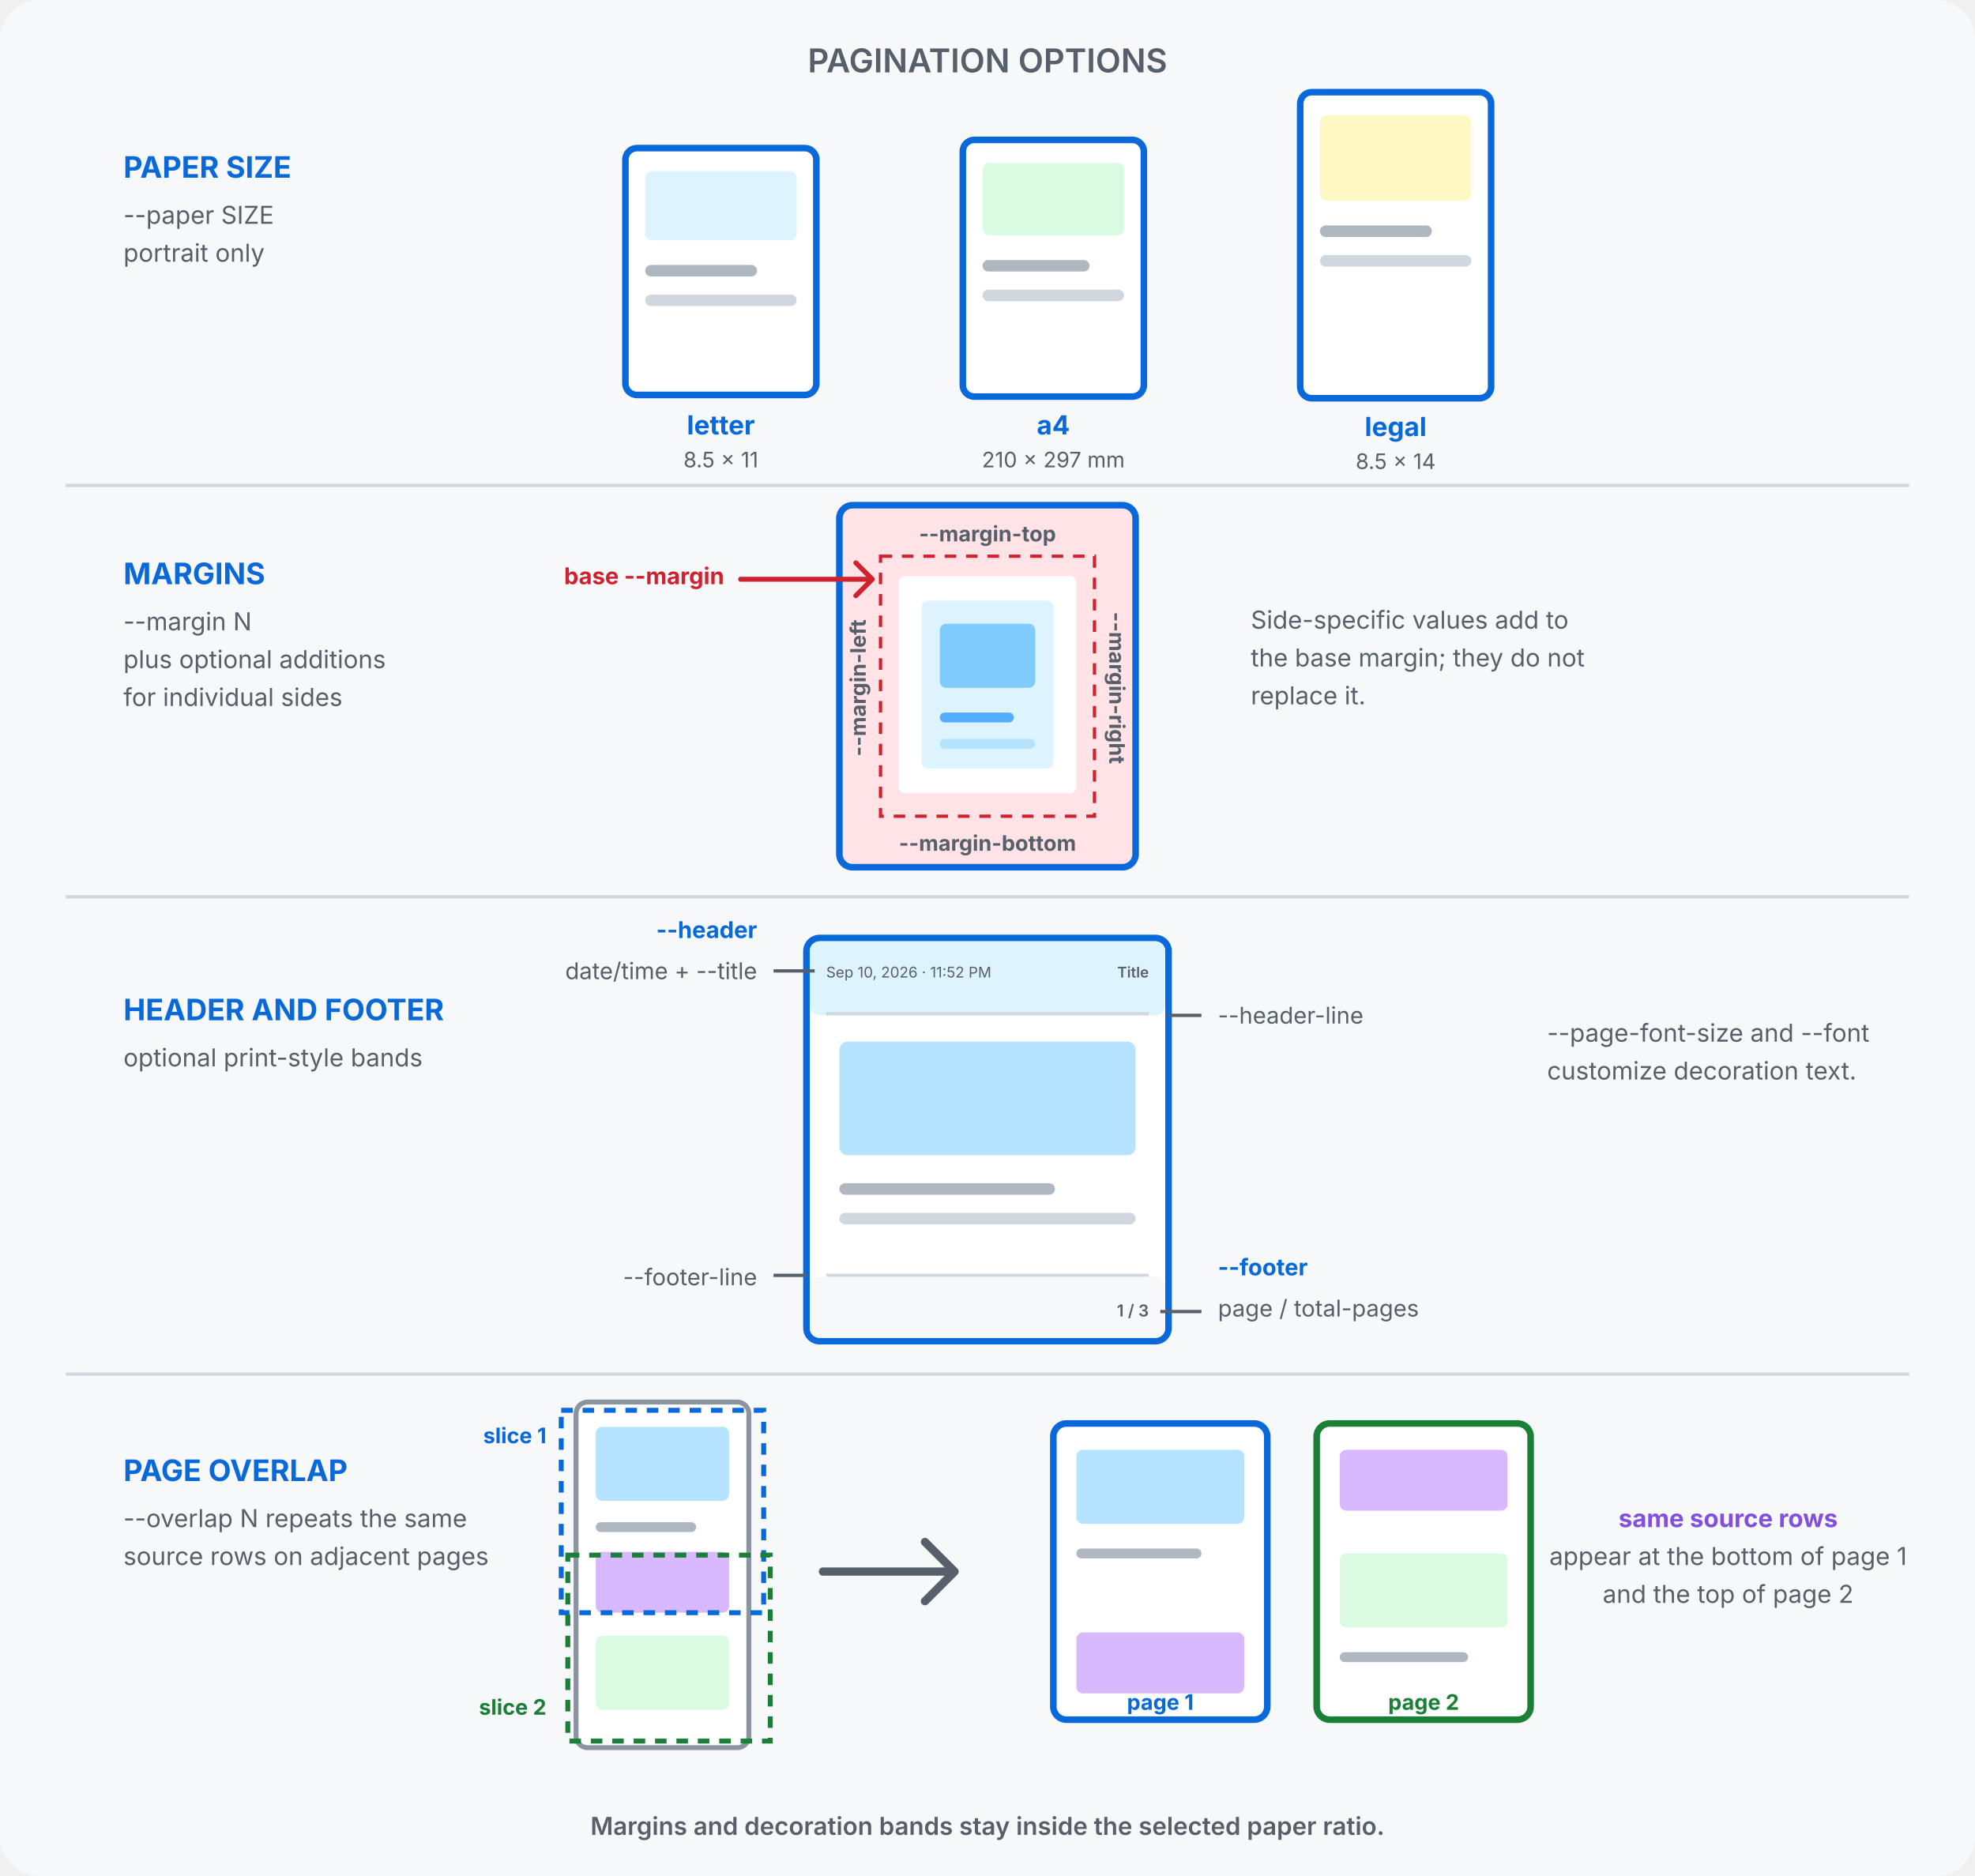
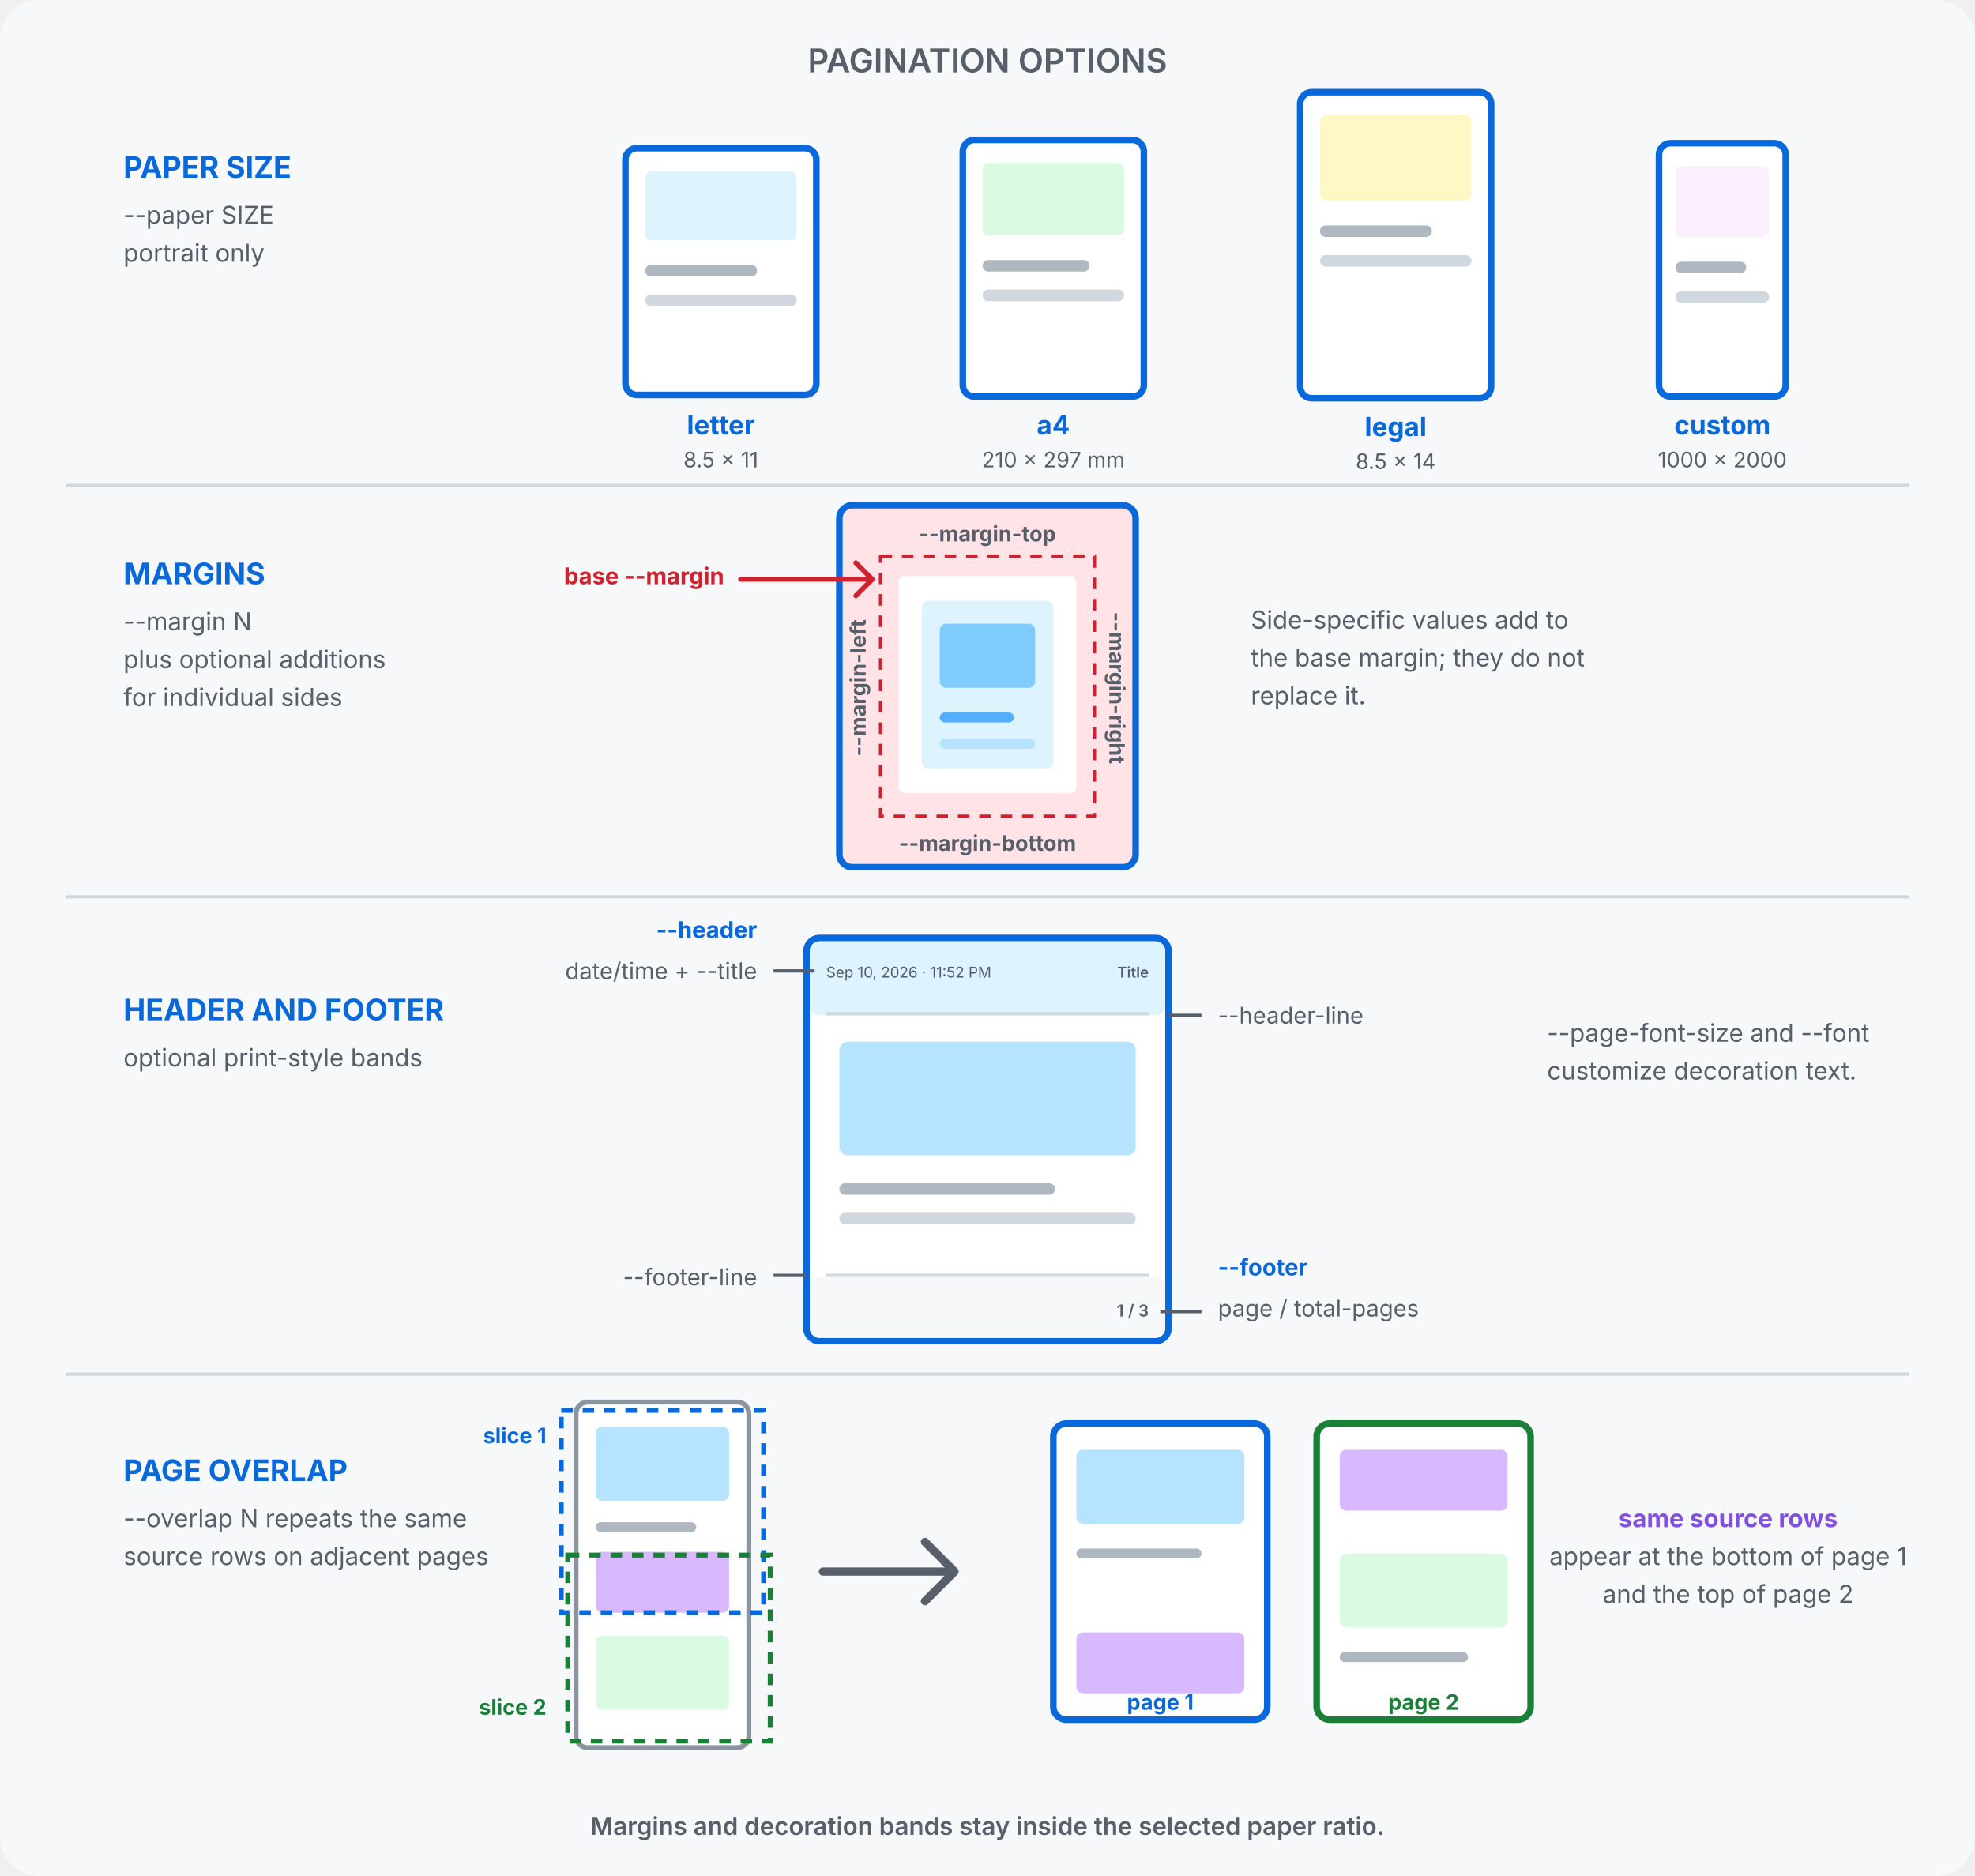
<svg xmlns="http://www.w3.org/2000/svg" width="1200" height="1140" viewBox="0 0 1200 1140" role="img" aria-labelledby="title desc">
  <rect width="1200" height="1140" rx="24" fill="#f6f8fa" />
  <g font-family="-apple-system,BlinkMacSystemFont,'Segoe UI',sans-serif">
    <text x="600" y="44" text-anchor="middle" font-size="20" font-weight="600" fill="#57606a">PAGINATION OPTIONS</text>
    <path d="M40 295h1120M40 545h1120M40 835h1120" stroke="#d0d7de" stroke-width="2" />
    <text x="75" y="108" font-size="18" font-weight="700" fill="#0969da">PAPER SIZE</text>
    <text x="75" y="136" font-size="15" fill="#57606a">--paper SIZE</text>
    <text x="75" y="159" font-size="15" fill="#57606a">portrait only</text>
    <g transform="translate(380 90)">
      <rect width="116" height="150" rx="7" fill="#fff" stroke="#0969da" stroke-width="4" />
      <rect x="12" y="14" width="92" height="42" rx="4" fill="#ddf4ff" />
      <rect x="12" y="71" width="68" height="7" rx="3.5" fill="#afb8c1" />
      <rect x="12" y="89" width="92" height="7" rx="3.5" fill="#d0d7de" />
      <text x="58" y="174" text-anchor="middle" font-size="16" font-weight="700" fill="#0969da">letter</text>
      <text x="58" y="194" text-anchor="middle" font-size="13" fill="#57606a">8.5 × 11</text>
    </g>
    <g transform="translate(585 85)">
      <rect width="110" height="156" rx="7" fill="#fff" stroke="#0969da" stroke-width="4" />
      <rect x="12" y="14" width="86" height="44" rx="4" fill="#dafbe1" />
      <rect x="12" y="73" width="65" height="7" rx="3.5" fill="#afb8c1" />
      <rect x="12" y="91" width="86" height="7" rx="3.5" fill="#d0d7de" />
      <text x="55" y="179" text-anchor="middle" font-size="16" font-weight="700" fill="#0969da">a4</text>
      <text x="55" y="199" text-anchor="middle" font-size="13" fill="#57606a">210 × 297 mm</text>
    </g>
    <g transform="translate(790 56)">
      <rect width="116" height="186" rx="7" fill="#fff" stroke="#0969da" stroke-width="4" />
      <rect x="12" y="14" width="92" height="52" rx="4" fill="#fff8c5" />
      <rect x="12" y="81" width="68" height="7" rx="3.5" fill="#afb8c1" />
      <rect x="12" y="99" width="92" height="7" rx="3.5" fill="#d0d7de" />
      <text x="58" y="209" text-anchor="middle" font-size="16" font-weight="700" fill="#0969da">legal</text>
      <text x="58" y="229" text-anchor="middle" font-size="13" fill="#57606a">8.5 × 14</text>
+     </g>
+     <g transform="translate(1008 87)">
+       <rect width="77" height="154" rx="7" fill="#fff" stroke="#0969da" stroke-width="4" />
+       <rect x="10" y="14" width="57" height="43" rx="4" fill="#fbefff" />
+       <rect x="10" y="72" width="43" height="7" rx="3.5" fill="#afb8c1" />
+       <rect x="10" y="90" width="57" height="7" rx="3.5" fill="#d0d7de" />
+       <text x="38.5" y="177" text-anchor="middle" font-size="16" font-weight="700" fill="#0969da">custom</text>
+       <text x="38.5" y="197" text-anchor="middle" font-size="13" fill="#57606a">1000 × 2000</text>
    </g>
    <text x="75" y="355" font-size="18" font-weight="700" fill="#0969da">MARGINS</text>
    <text x="75" y="383" font-size="15" fill="#57606a">--margin N</text>
    <text x="75" y="406" font-size="15" fill="#57606a">plus optional additions</text>
    <text x="75" y="429" font-size="15" fill="#57606a">for individual sides</text>
    <g transform="translate(510 307)">
      <rect width="180" height="220" rx="8" fill="#ffe3e6" stroke="#0969da" stroke-width="4" />
      <rect x="36" y="43" width="108" height="132" rx="4" fill="#fff" />
      <rect x="50" y="58" width="80" height="102" rx="4" fill="#ddf4ff" />
      <rect x="61" y="72" width="58" height="39" rx="4" fill="#80ccff" />
      <rect x="61" y="126" width="45" height="6" rx="3" fill="#54aeff" />
      <rect x="61" y="142" width="58" height="6" rx="3" fill="#b6e3ff" />
      <path d="M25 31h130v158H25z" fill="none" stroke="#cf222e" stroke-width="2" stroke-dasharray="7 6" />
      <text x="90" y="22" text-anchor="middle" font-size="13" font-weight="700" fill="#57606a">--margin-top</text>
      <text x="164" y="111" text-anchor="middle" font-size="13" font-weight="700" fill="#57606a" transform="rotate(90 164 111)">--margin-right</text>
      <text x="90" y="210" text-anchor="middle" font-size="13" font-weight="700" fill="#57606a">--margin-bottom</text>
      <text x="16" y="111" text-anchor="middle" font-size="13" font-weight="700" fill="#57606a" transform="rotate(-90 16 111)">--margin-left</text>
    </g>
    <path d="M450 352h80m-10-10 10 10-10 10" fill="none" stroke="#cf222e" stroke-width="3" stroke-linecap="round" stroke-linejoin="round" />
    <text x="440" y="355" text-anchor="end" font-size="14" font-weight="700" fill="#cf222e">base --margin</text>
    <text x="760" y="382" font-size="15" fill="#57606a">Side-specific values add to</text>
    <text x="760" y="405" font-size="15" fill="#57606a">the base margin; they do not</text>
    <text x="760" y="428" font-size="15" fill="#57606a">replace it.</text>
    <text x="75" y="620" font-size="18" font-weight="700" fill="#0969da">HEADER AND FOOTER</text>
    <text x="75" y="648" font-size="15" fill="#57606a">optional print-style bands</text>
    <g transform="translate(490 570)">
      <rect width="220" height="245" rx="8" fill="#fff" stroke="#0969da" stroke-width="4" />
      <rect x="2" y="2" width="216" height="45" rx="6" fill="#ddf4ff" />
      <text x="12" y="24" font-size="9" fill="#57606a">Sep 10, 2026 · 11:52 PM</text>
      <text x="208" y="24" text-anchor="end" font-size="9" font-weight="600" fill="#57606a">Title</text>
      <path d="M12 46h196M12 205h196" stroke="#d0d7de" stroke-width="2" />
      <rect x="20" y="63" width="180" height="69" rx="5" fill="#b6e3ff" />
      <rect x="20" y="149" width="131" height="7" rx="3.5" fill="#afb8c1" />
      <rect x="20" y="167" width="180" height="7" rx="3.5" fill="#d0d7de" />
      <rect x="2" y="206" width="216" height="37" rx="6" fill="#f6f8fa" />
      <text x="208" y="230" text-anchor="end" font-size="10" font-weight="600" fill="#57606a">1 / 3</text>
    </g>
    <text x="460" y="570" text-anchor="end" font-size="14" font-weight="700" fill="#0969da">--header</text>
    <text x="460" y="595" text-anchor="end" font-size="14" fill="#57606a">date/time + --title</text>
    <path d="M470 590h25" stroke="#57606a" stroke-width="2" />
    <text x="460" y="781" text-anchor="end" font-size="14" fill="#57606a">--footer-line</text>
    <path d="M470 775h20" stroke="#57606a" stroke-width="2" />
    <text x="740" y="622" font-size="14" fill="#57606a">--header-line</text>
    <path d="M710 617h20" stroke="#57606a" stroke-width="2" />
    <text x="740" y="775" font-size="14" font-weight="700" fill="#0969da">--footer</text>
    <text x="740" y="800" font-size="14" fill="#57606a">page / total-pages</text>
    <path d="M705 797h25" stroke="#57606a" stroke-width="2" />
    <text x="940" y="633" font-size="15" fill="#57606a">--page-font-size and --font</text>
    <text x="940" y="656" font-size="15" fill="#57606a">customize decoration text.</text>
    <text x="75" y="900" font-size="18" font-weight="700" fill="#0969da">PAGE OVERLAP</text>
    <text x="75" y="928" font-size="15" fill="#57606a">--overlap N repeats the same</text>
    <text x="75" y="951" font-size="15" fill="#57606a">source rows on adjacent pages</text>
    <g transform="translate(350 852)">
      <rect width="105" height="210" rx="7" fill="#fff" stroke="#8c959f" stroke-width="3" />
      <rect x="12" y="15" width="81" height="45" rx="4" fill="#b6e3ff" />
      <rect x="12" y="73" width="61" height="6" rx="3" fill="#afb8c1" />
      <rect x="12" y="91" width="81" height="37" rx="4" fill="#d8b9ff" />
      <rect x="12" y="142" width="81" height="45" rx="4" fill="#dafbe1" />
      <path d="M-9 5h123v123H-9z" fill="none" stroke="#0969da" stroke-width="3" stroke-dasharray="7 6" />
      <path d="M-5 93h123v113H-5z" fill="none" stroke="#1a7f37" stroke-width="3" stroke-dasharray="7 6" />
      <text x="-18" y="25" text-anchor="end" font-size="13" font-weight="700" fill="#0969da">slice 1</text>
      <text x="-18" y="190" text-anchor="end" font-size="13" font-weight="700" fill="#1a7f37">slice 2</text>
    </g>
    <path d="M500 955h80m-18-18 18 18-18 18" fill="none" stroke="#57606a" stroke-width="5" stroke-linecap="round" stroke-linejoin="round" />
    <g transform="translate(640 865)">
      <rect width="130" height="180" rx="8" fill="#fff" stroke="#0969da" stroke-width="4" />
      <rect x="14" y="16" width="102" height="45" rx="4" fill="#b6e3ff" />
      <rect x="14" y="76" width="76" height="6" rx="3" fill="#afb8c1" />
      <rect x="14" y="127" width="102" height="37" rx="4" fill="#d8b9ff" />
      <text x="65" y="174" text-anchor="middle" font-size="13" font-weight="700" fill="#0969da">page 1</text>
    </g>
    <g transform="translate(800 865)">
      <rect width="130" height="180" rx="8" fill="#fff" stroke="#1a7f37" stroke-width="4" />
      <rect x="14" y="16" width="102" height="37" rx="4" fill="#d8b9ff" />
      <rect x="14" y="79" width="102" height="45" rx="4" fill="#dafbe1" />
      <rect x="14" y="139" width="78" height="6" rx="3" fill="#afb8c1" />
      <text x="65" y="174" text-anchor="middle" font-size="13" font-weight="700" fill="#1a7f37">page 2</text>
    </g>
    <text x="1050" y="928" text-anchor="middle" font-size="15" font-weight="700" fill="#8250df">same source rows</text>
    <text x="1050" y="951" text-anchor="middle" font-size="15" fill="#57606a">appear at the bottom of page 1</text>
    <text x="1050" y="974" text-anchor="middle" font-size="15" fill="#57606a">and the top of page 2</text>
    <text x="600" y="1115" text-anchor="middle" font-size="15" font-weight="600" fill="#57606a">Margins and decoration bands stay inside the selected paper ratio.</text>
  </g>
</svg>
